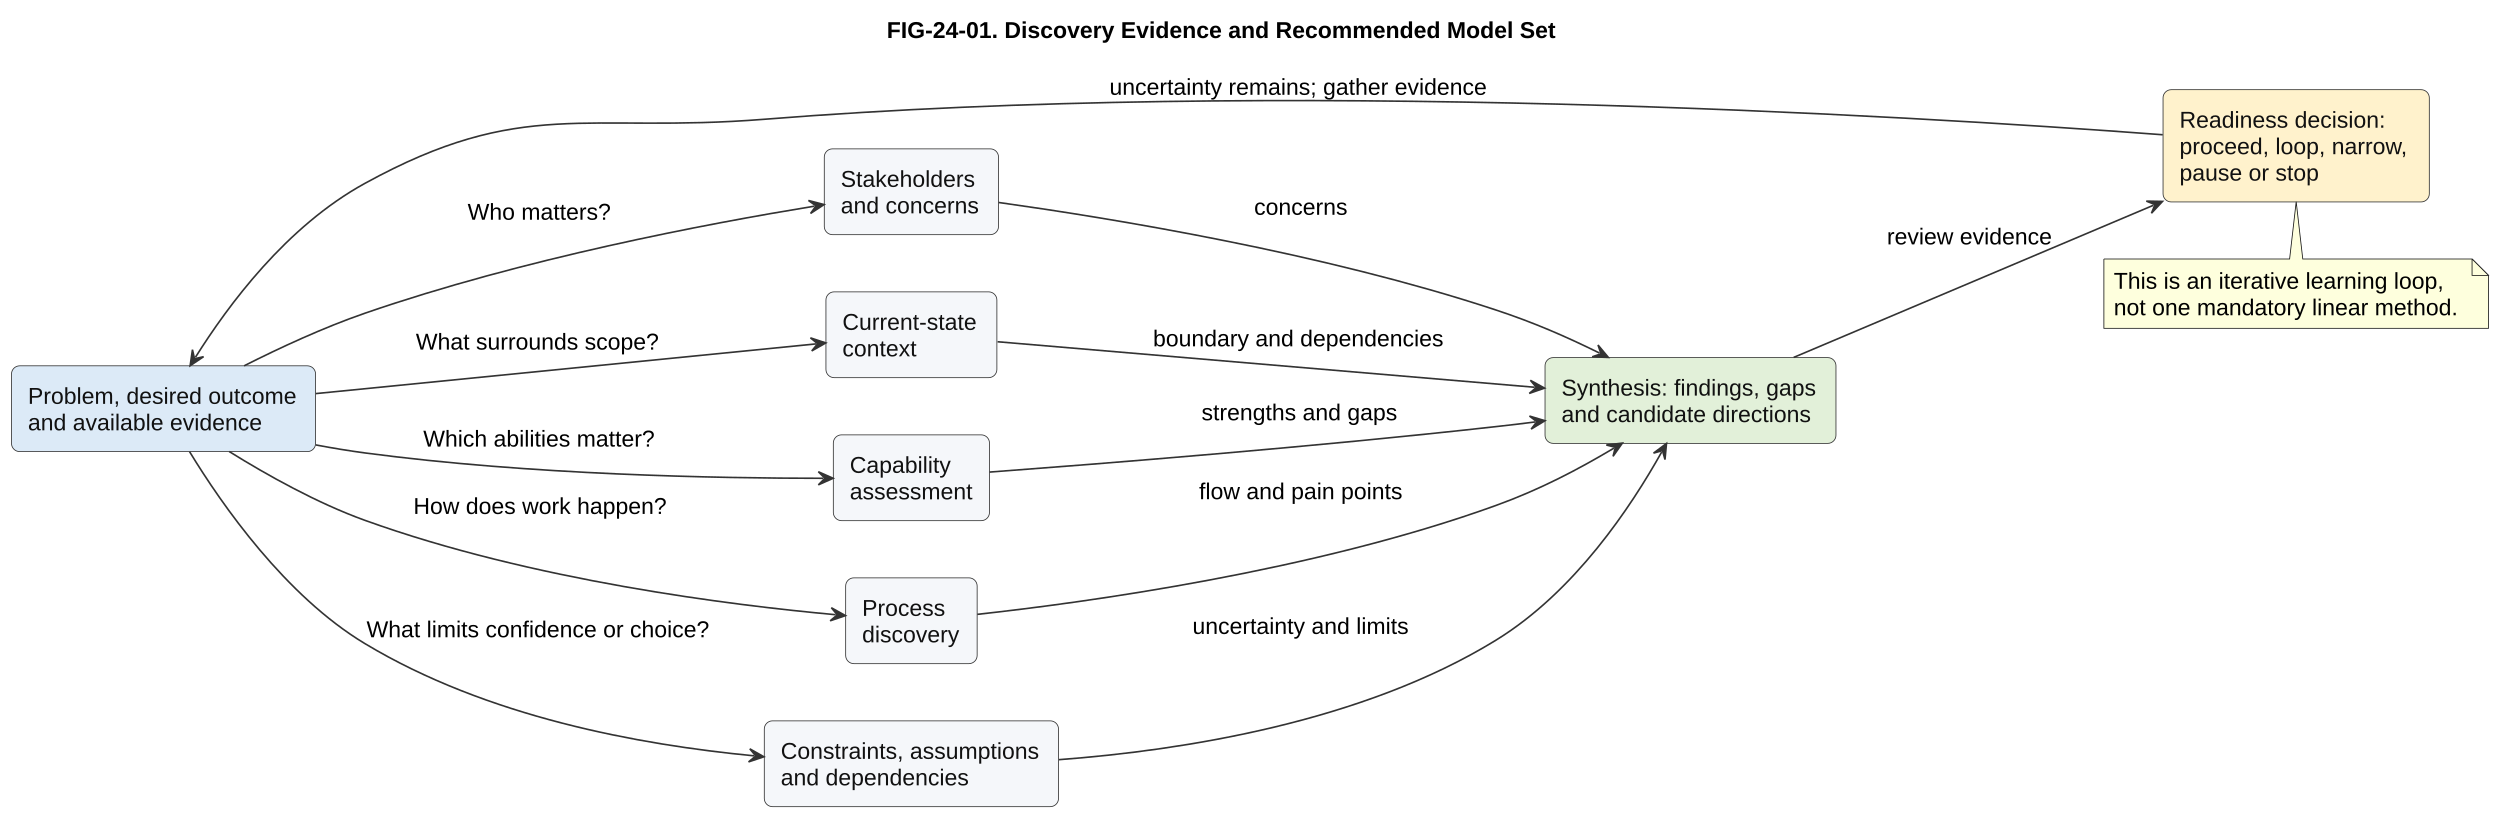
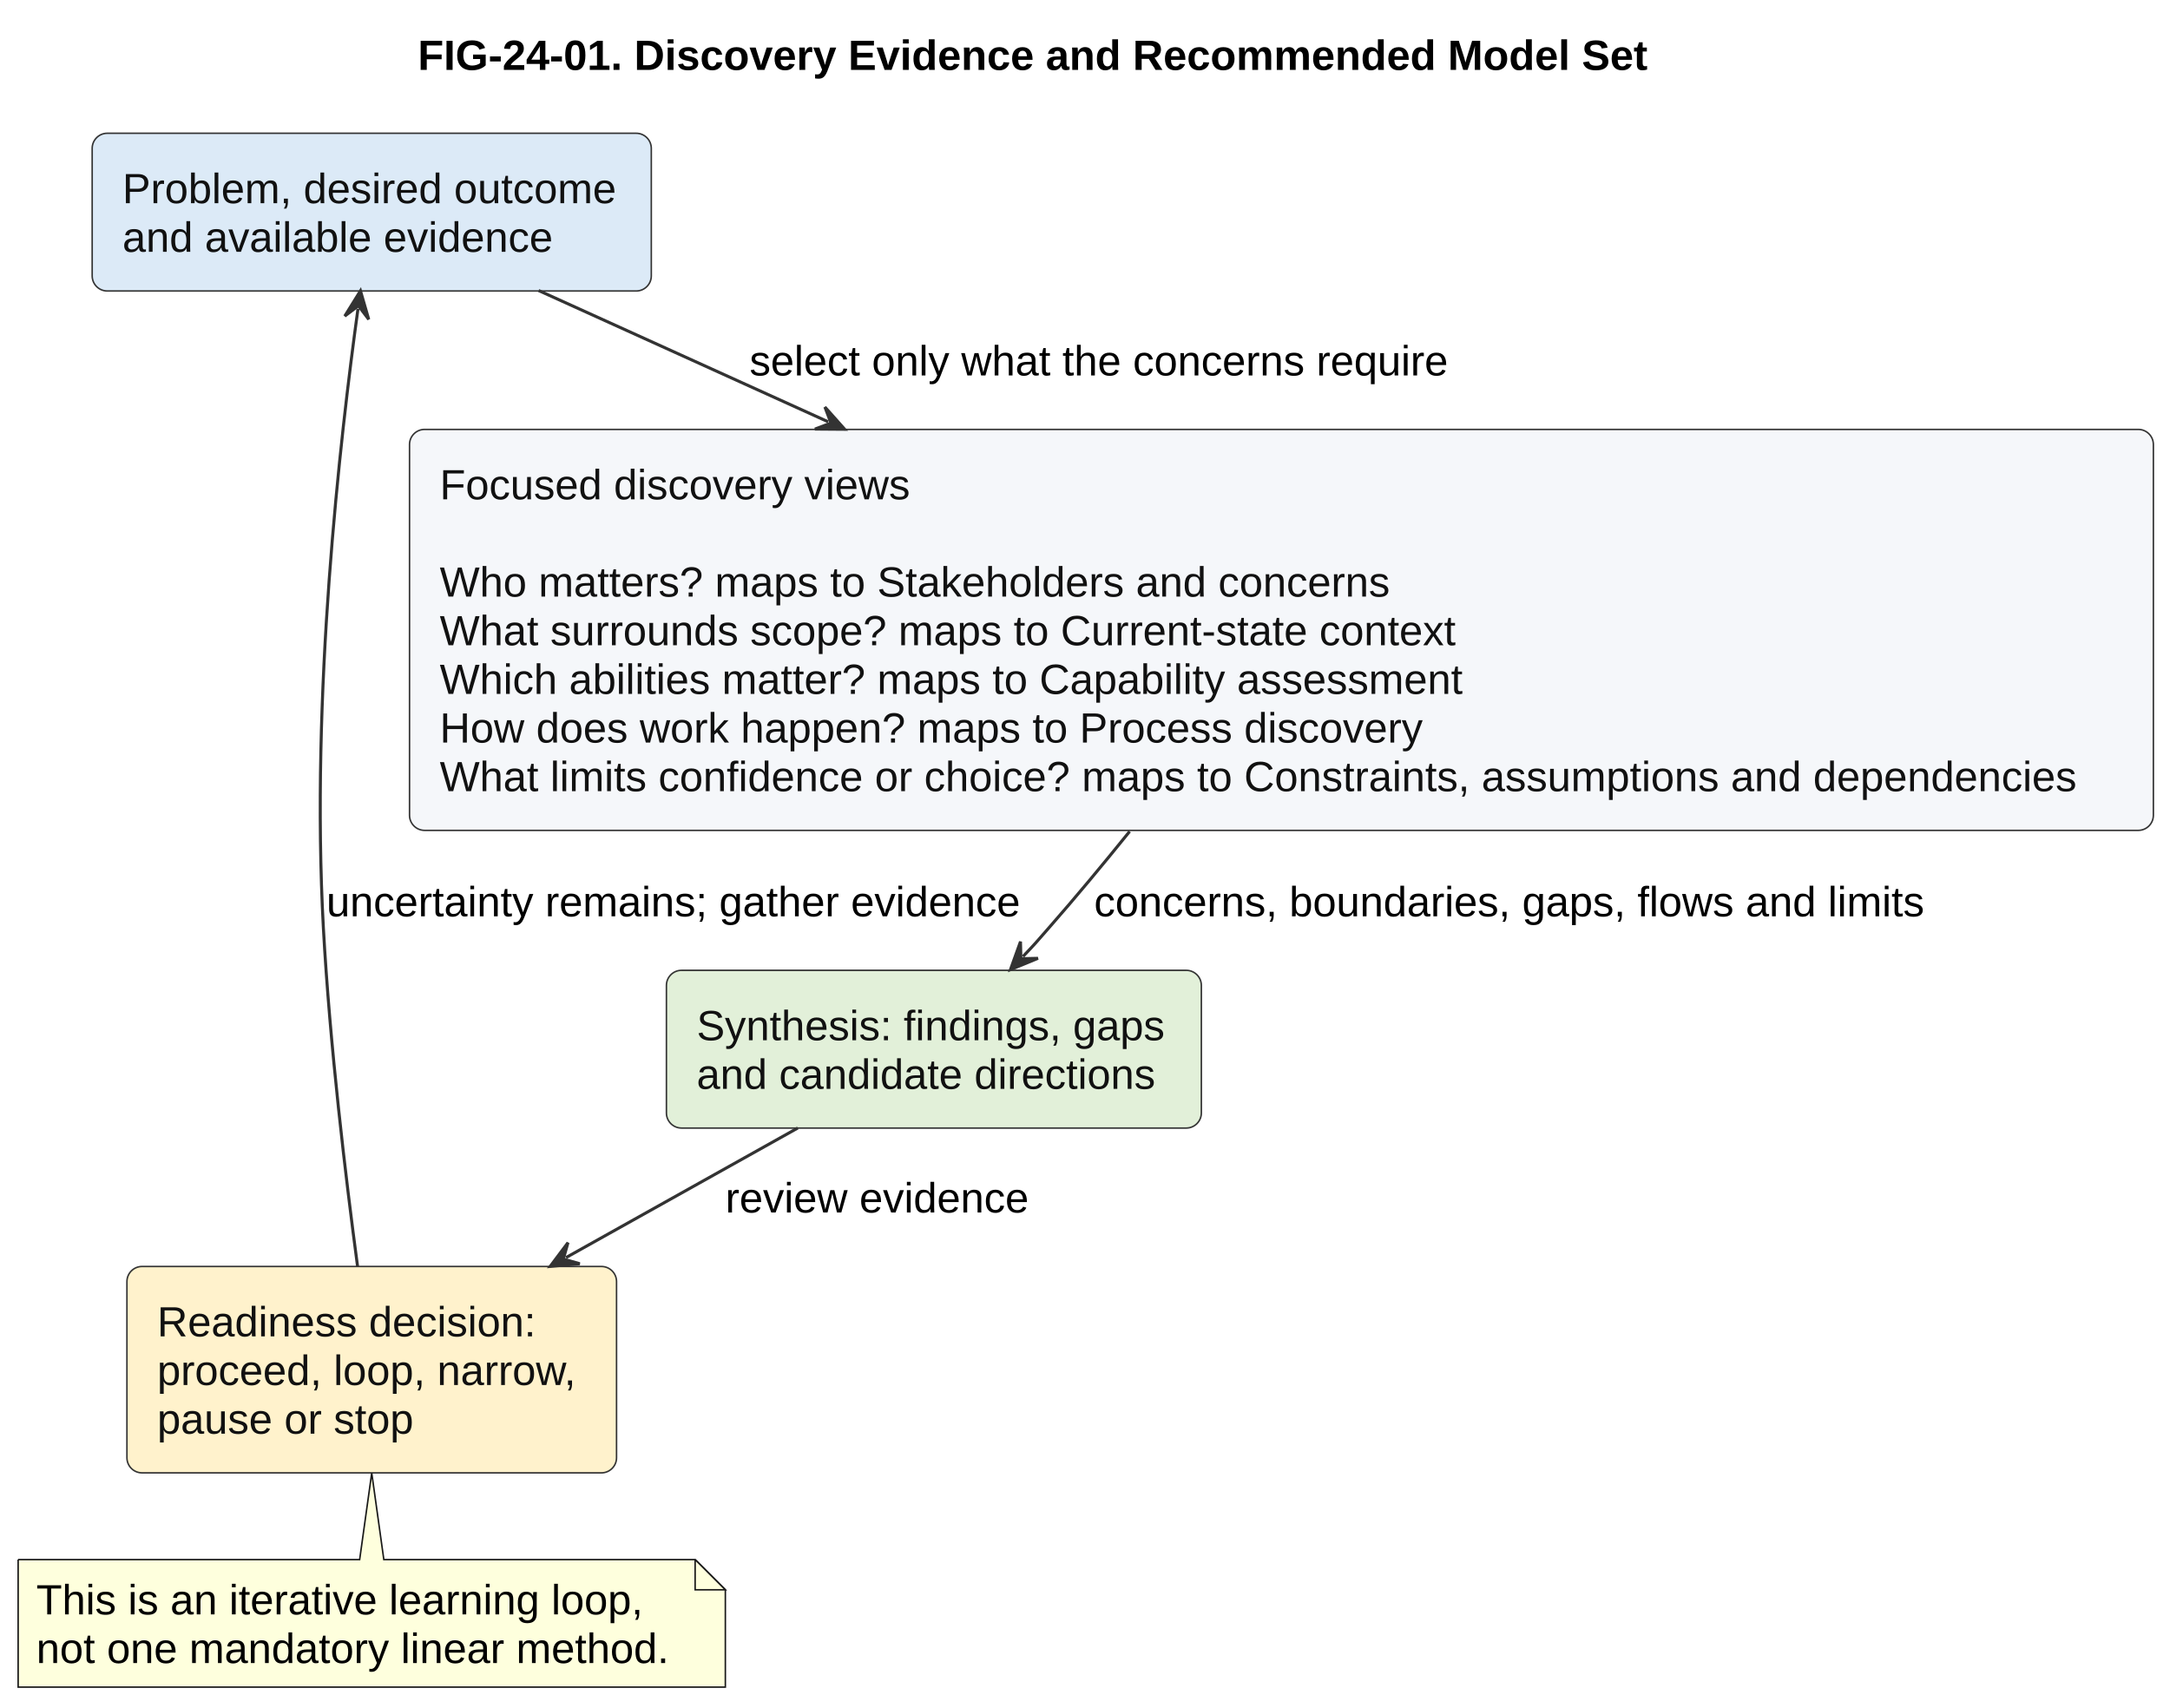
- <svg xmlns="http://www.w3.org/2000/svg" contentStyleType="text/css" height="496px" preserveAspectRatio="none" style="width:1521px;height:496px;background:#FFFFFF;" version="1.1" viewBox="0 0 1521 496" width="1521px" zoomAndPan="magnify">
+ <svg xmlns="http://www.w3.org/2000/svg" contentStyleType="text/css" height="565px" preserveAspectRatio="none" style="width:718px;height:565px;background:#FFFFFF;" version="1.1" viewBox="0 0 718 565" width="718px" zoomAndPan="magnify">
  <defs />
  <g>
-     <text fill="#000000" font-family="Arial" font-size="14" font-weight="bold" lengthAdjust="spacing" textLength="428" x="539.5" y="23.132">FIG-24-01. Discovery Evidence and Recommended Model Set</text>
+     <text fill="#000000" font-family="Arial" font-size="14" font-weight="bold" lengthAdjust="spacing" textLength="428" x="138.25" y="23.132">FIG-24-01. Discovery Evidence and Recommended Model Set</text>
    <g id="elem_Start">
-       <rect fill="#DCEAF7" height="52.197" rx="5" ry="5" style="stroke:#333333;stroke-width:0.5;" width="185" x="7" y="222.565" />
-       <text fill="#111111" font-family="Arial" font-size="14" lengthAdjust="spacing" textLength="165" x="17" y="245.697">Problem, desired outcome</text>
-       <text fill="#111111" font-family="Arial" font-size="14" lengthAdjust="spacing" textLength="145" x="17" y="261.796">and available evidence</text>
+       <rect fill="#DCEAF7" height="52.197" rx="5" ry="5" style="stroke:#333333;stroke-width:0.5;" width="185" x="30.5" y="44.099" />
+       <text fill="#111111" font-family="Arial" font-size="14" lengthAdjust="spacing" textLength="165" x="40.5" y="67.231">Problem, desired outcome</text>
+       <text fill="#111111" font-family="Arial" font-size="14" lengthAdjust="spacing" textLength="145" x="40.5" y="83.329">and available evidence</text>
    </g>
-     <g id="elem_Stake">
-       <rect fill="#F5F7FA" height="52.197" rx="5" ry="5" style="stroke:#333333;stroke-width:0.5;" width="106" x="501.5" y="90.565" />
-       <text fill="#111111" font-family="Arial" font-size="14" lengthAdjust="spacing" textLength="83" x="511.5" y="113.697">Stakeholders</text>
-       <text fill="#111111" font-family="Arial" font-size="14" lengthAdjust="spacing" textLength="86" x="511.5" y="129.796">and concerns</text>
-     </g>
-     <g id="elem_Context">
-       <rect fill="#F5F7FA" height="52.197" rx="5" ry="5" style="stroke:#333333;stroke-width:0.5;" width="104" x="502.5" y="177.565" />
-       <text fill="#111111" font-family="Arial" font-size="14" lengthAdjust="spacing" textLength="84" x="512.5" y="200.697">Current-state</text>
-       <text fill="#111111" font-family="Arial" font-size="14" lengthAdjust="spacing" textLength="45" x="512.5" y="216.796">context</text>
-     </g>
-     <g id="elem_Cap">
-       <rect fill="#F5F7FA" height="52.197" rx="5" ry="5" style="stroke:#333333;stroke-width:0.5;" width="95" x="507" y="264.565" />
-       <text fill="#111111" font-family="Arial" font-size="14" lengthAdjust="spacing" textLength="62" x="517" y="287.697">Capability</text>
-       <text fill="#111111" font-family="Arial" font-size="14" lengthAdjust="spacing" textLength="75" x="517" y="303.796">assessment</text>
-     </g>
-     <g id="elem_Process">
-       <rect fill="#F5F7FA" height="52.197" rx="5" ry="5" style="stroke:#333333;stroke-width:0.5;" width="80" x="514.5" y="351.565" />
-       <text fill="#111111" font-family="Arial" font-size="14" lengthAdjust="spacing" textLength="51" x="524.5" y="374.697">Process</text>
-       <text fill="#111111" font-family="Arial" font-size="14" lengthAdjust="spacing" textLength="60" x="524.5" y="390.796">discovery</text>
-     </g>
-     <g id="elem_Limits">
-       <rect fill="#F5F7FA" height="52.197" rx="5" ry="5" style="stroke:#333333;stroke-width:0.5;" width="179" x="465" y="438.565" />
-       <text fill="#111111" font-family="Arial" font-size="14" lengthAdjust="spacing" textLength="159" x="475" y="461.697">Constraints, assumptions</text>
-       <text fill="#111111" font-family="Arial" font-size="14" lengthAdjust="spacing" textLength="117" x="475" y="477.796">and dependencies</text>
+     <g id="elem_Views">
+       <rect fill="#F5F7FA" height="132.69" rx="5" ry="5" style="stroke:#333333;stroke-width:0.5;" width="577" x="135.5" y="142.099" />
+       <text fill="#111111" font-family="Arial" font-size="14" lengthAdjust="spacing" textLength="157" x="145.5" y="165.231">Focused discovery views</text>
+       <text fill="#111111" font-family="Arial" font-size="14" lengthAdjust="spacing" textLength="4" x="145.5" y="181.329"> </text>
+       <text fill="#111111" font-family="Arial" font-size="14" lengthAdjust="spacing" textLength="327" x="145.5" y="197.428">Who matters?  maps to  Stakeholders and concerns</text>
+       <text fill="#111111" font-family="Arial" font-size="14" lengthAdjust="spacing" textLength="350" x="145.5" y="213.526">What surrounds scope?  maps to  Current-state context</text>
+       <text fill="#111111" font-family="Arial" font-size="14" lengthAdjust="spacing" textLength="349" x="145.5" y="229.625">Which abilities matter?  maps to  Capability assessment</text>
+       <text fill="#111111" font-family="Arial" font-size="14" lengthAdjust="spacing" textLength="335" x="145.5" y="245.724">How does work happen?  maps to  Process discovery</text>
+       <text fill="#111111" font-family="Arial" font-size="14" lengthAdjust="spacing" textLength="557" x="145.5" y="261.822">What limits confidence or choice?  maps to  Constraints, assumptions and dependencies</text>
    </g>
    <g id="elem_Synth">
-       <rect fill="#E2F0D9" height="52.197" rx="5" ry="5" style="stroke:#333333;stroke-width:0.5;" width="177" x="940" y="217.565" />
-       <text fill="#111111" font-family="Arial" font-size="14" lengthAdjust="spacing" textLength="157" x="950" y="240.697">Synthesis: findings, gaps</text>
-       <text fill="#111111" font-family="Arial" font-size="14" lengthAdjust="spacing" textLength="155" x="950" y="256.796">and candidate directions</text>
+       <rect fill="#E2F0D9" height="52.197" rx="5" ry="5" style="stroke:#333333;stroke-width:0.5;" width="177" x="220.5" y="321.099" />
+       <text fill="#111111" font-family="Arial" font-size="14" lengthAdjust="spacing" textLength="157" x="230.5" y="344.231">Synthesis: findings, gaps</text>
+       <text fill="#111111" font-family="Arial" font-size="14" lengthAdjust="spacing" textLength="155" x="230.5" y="360.329">and candidate directions</text>
    </g>
    <g id="elem_Gate">
-       <rect fill="#FFF2CC" height="68.296" rx="5" ry="5" style="stroke:#333333;stroke-width:0.5;" width="162" x="1316" y="54.565" />
-       <text fill="#111111" font-family="Arial" font-size="14" lengthAdjust="spacing" textLength="127" x="1326" y="77.697">Readiness decision:</text>
-       <text fill="#111111" font-family="Arial" font-size="14" lengthAdjust="spacing" textLength="142" x="1326" y="93.796">proceed, loop, narrow,</text>
-       <text fill="#111111" font-family="Arial" font-size="14" lengthAdjust="spacing" textLength="87" x="1326" y="109.894">pause or stop</text>
+       <rect fill="#FFF2CC" height="68.296" rx="5" ry="5" style="stroke:#333333;stroke-width:0.5;" width="162" x="42" y="419.099" />
+       <text fill="#111111" font-family="Arial" font-size="14" lengthAdjust="spacing" textLength="127" x="52" y="442.231">Readiness decision:</text>
+       <text fill="#111111" font-family="Arial" font-size="14" lengthAdjust="spacing" textLength="142" x="52" y="458.329">proceed, loop, narrow,</text>
+       <text fill="#111111" font-family="Arial" font-size="14" lengthAdjust="spacing" textLength="87" x="52" y="474.428">pause or stop</text>
    </g>
-     <g id="elem_GMN23">
-       <path d="M1280,157.565 L1280,199.763 A0,0 0 0 0 1280,199.763 L1514,199.763 A0,0 0 0 0 1514,199.763 L1514,167.565 L1504,157.565 L1401,157.565 L1397,122.745 L1393,157.565 L1280,157.565 A0,0 0 0 0 1280,157.565 " fill="#FEFFDD" style="stroke:#181818;stroke-width:0.5;" />
-       <path d="M1504,157.565 L1504,167.565 L1514,167.565 L1504,157.565 " fill="#FEFFDD" style="stroke:#181818;stroke-width:0.5;" />
-       <text fill="#000000" font-family="Arial" font-size="14" lengthAdjust="spacing" textLength="205" x="1286" y="175.697">This is an iterative learning loop,</text>
-       <text fill="#000000" font-family="Arial" font-size="14" lengthAdjust="spacing" textLength="213" x="1286" y="191.796">not one mandatory linear method.</text>
+     <g id="elem_GMN11">
+       <path d="M6,516.099 L6,558.296 A0,0 0 0 0 6,558.296 L240,558.296 A0,0 0 0 0 240,558.296 L240,526.099 L230,516.099 L127,516.099 L123,487.449 L119,516.099 L6,516.099 A0,0 0 0 0 6,516.099 " fill="#FEFFDD" style="stroke:#181818;stroke-width:0.5;" />
+       <path d="M230,516.099 L230,526.099 L240,526.099 L230,516.099 " fill="#FEFFDD" style="stroke:#181818;stroke-width:0.5;" />
+       <text fill="#000000" font-family="Arial" font-size="14" lengthAdjust="spacing" textLength="205" x="12" y="534.231">This is an iterative learning loop,</text>
+       <text fill="#000000" font-family="Arial" font-size="14" lengthAdjust="spacing" textLength="213" x="12" y="550.329">not one mandatory linear method.</text>
    </g>
-     <g id="link_Start_Stake">
-       <path d="M148.51,222.565 C170.44,211.495 197.03,199.185 222,190.565 C318.15,157.365 429.319,136.277 495.469,125.427 " fill="none" id="Start-to-Stake" style="stroke:#333333;stroke-width:1.0;" />
-       <polygon fill="#333333" points="501.39,124.455,491.861,121.965,496.456,125.265,493.156,129.859,501.39,124.455" style="stroke:#333333;stroke-width:1.0;" />
-       <text fill="#000000" font-family="Arial" font-size="14" lengthAdjust="spacing" textLength="88" x="284.5" y="133.697">Who matters?</text>
+     <g id="link_Start_Views">
+       <path d="M178.21,96.139 C206.89,109.139 237.955,123.231 274.025,139.582 " fill="none" id="Start-to-Views" style="stroke:#333333;stroke-width:1.0;" />
+       <polygon fill="#333333" points="279.49,142.059,272.944,134.7,274.936,139.994,269.641,141.986,279.49,142.059" style="stroke:#333333;stroke-width:1.0;" />
+       <text fill="#000000" font-family="Arial" font-size="14" lengthAdjust="spacing" textLength="235" x="248" y="124.231">select only what the concerns require</text>
    </g>
-     <g id="link_Start_Context">
-       <path d="M192.17,239.455 C285.63,230.175 421.269,216.699 496.449,209.229 " fill="none" id="Start-to-Context" style="stroke:#333333;stroke-width:1.0;" />
-       <polygon fill="#333333" points="502.42,208.635,493.069,205.545,497.445,209.13,493.86,213.506,502.42,208.635" style="stroke:#333333;stroke-width:1.0;" />
-       <text fill="#000000" font-family="Arial" font-size="14" lengthAdjust="spacing" textLength="151" x="253" y="212.697">What surrounds scope?</text>
-     </g>
-     <g id="link_Start_Cap">
-       <path d="M192.08,270.685 C202.13,272.585 212.25,274.275 222,275.565 C322.94,288.965 436.52,291.006 500.88,290.996 " fill="none" id="Start-to-Cap" style="stroke:#333333;stroke-width:1.0;" />
-       <polygon fill="#333333" points="506.88,290.995,497.88,286.995,501.88,290.995,497.88,294.995,506.88,290.995" style="stroke:#333333;stroke-width:1.0;" />
-       <text fill="#000000" font-family="Arial" font-size="14" lengthAdjust="spacing" textLength="142" x="257.5" y="271.697">Which abilities matter?</text>
-     </g>
-     <g id="link_Start_Process">
-       <path d="M139.42,274.695 C162.52,289.065 192.89,306.065 222,316.565 C323.7,353.245 445.285,368.207 508.415,373.997 " fill="none" id="Start-to-Process" style="stroke:#333333;stroke-width:1.0;" />
-       <polygon fill="#333333" points="514.39,374.545,505.793,369.74,509.411,374.089,505.062,377.707,514.39,374.545" style="stroke:#333333;stroke-width:1.0;" />
-       <text fill="#000000" font-family="Arial" font-size="14" lengthAdjust="spacing" textLength="154" x="251.5" y="312.697">How does work happen?</text>
-     </g>
-     <g id="link_Start_Limits">
-       <path d="M115.3,274.755 C135.2,307.415 173.71,362.515 222,391.565 C296.23,436.225 388.548,453.091 458.788,459.851 " fill="none" id="Start-to-Limits" style="stroke:#333333;stroke-width:1.0;" />
-       <polygon fill="#333333" points="464.76,460.425,456.185,455.582,459.783,459.946,455.418,463.545,464.76,460.425" style="stroke:#333333;stroke-width:1.0;" />
-       <text fill="#000000" font-family="Arial" font-size="14" lengthAdjust="spacing" textLength="211" x="223" y="387.697">What limits confidence or choice?</text>
-     </g>
-     <g id="link_Stake_Synth">
-       <path d="M607.57,123.185 C677.58,132.985 805.35,153.995 910,188.565 C933.2,196.235 952.467,204.625 973.157,214.815 " fill="none" id="Stake-to-Synth" style="stroke:#333333;stroke-width:1.0;" />
-       <polygon fill="#333333" points="978.54,217.465,972.233,209.901,974.054,215.256,968.699,217.077,978.54,217.465" style="stroke:#333333;stroke-width:1.0;" />
-       <text fill="#000000" font-family="Arial" font-size="14" lengthAdjust="spacing" textLength="58" x="763" y="130.697">concerns</text>
-     </g>
-     <g id="link_Context_Synth">
-       <path d="M606.91,207.925 C686.83,214.695 835.861,227.329 933.741,235.619 " fill="none" id="Context-to-Synth" style="stroke:#333333;stroke-width:1.0;" />
-       <polygon fill="#333333" points="939.72,236.125,931.09,231.38,934.738,235.703,930.414,239.352,939.72,236.125" style="stroke:#333333;stroke-width:1.0;" />
-       <text fill="#000000" font-family="Arial" font-size="14" lengthAdjust="spacing" textLength="181" x="701.5" y="210.697">boundary and dependencies</text>
-     </g>
-     <g id="link_Cap_Synth">
-       <path d="M602.02,287.215 C669.85,282.165 799.79,271.885 910,259.565 C919.72,258.475 923.928,258.006 934.018,256.716 " fill="none" id="Cap-to-Synth" style="stroke:#333333;stroke-width:1.0;" />
-       <polygon fill="#333333" points="939.97,255.955,930.535,253.129,935.01,256.589,931.55,261.065,939.97,255.955" style="stroke:#333333;stroke-width:1.0;" />
-       <text fill="#000000" font-family="Arial" font-size="14" lengthAdjust="spacing" textLength="122" x="731" y="255.697">strengths and gaps</text>
-     </g>
-     <g id="link_Process_Synth">
-       <path d="M594.57,373.775 C661,366.465 799.53,347.495 910,307.565 C936.87,297.855 959.885,285.765 981.915,272.646 " fill="none" id="Process-to-Synth" style="stroke:#333333;stroke-width:1.0;" />
-       <polygon fill="#333333" points="987.07,269.575,977.291,270.744,982.774,272.134,981.384,277.617,987.07,269.575" style="stroke:#333333;stroke-width:1.0;" />
-       <text fill="#000000" font-family="Arial" font-size="14" lengthAdjust="spacing" textLength="125" x="729.5" y="303.697">flow and pain points</text>
-     </g>
-     <g id="link_Limits_Synth">
-       <path d="M644.26,462.185 C719.91,456.495 828.92,439.365 910,389.565 C958.24,359.935 992.254,308.368 1010.964,275.018 " fill="none" id="Limits-to-Synth" style="stroke:#333333;stroke-width:1.0;" />
-       <polygon fill="#333333" points="1013.9,269.785,1006.008,275.677,1011.454,274.146,1012.985,279.592,1013.9,269.785" style="stroke:#333333;stroke-width:1.0;" />
-       <text fill="#000000" font-family="Arial" font-size="14" lengthAdjust="spacing" textLength="133" x="725.5" y="385.697">uncertainty and limits</text>
+     <g id="link_Views_Synth">
+       <path d="M373.77,275.139 C365.03,285.969 355.89,296.969 347,307.099 C343.01,311.649 342.785,312.021 338.475,316.531 " fill="none" id="Views-to-Synth" style="stroke:#333333;stroke-width:1.0;" />
+       <polygon fill="#333333" points="334.33,320.869,343.44,317.126,337.784,317.254,337.656,311.599,334.33,320.869" style="stroke:#333333;stroke-width:1.0;" />
+       <text fill="#000000" font-family="Arial" font-size="14" lengthAdjust="spacing" textLength="278" x="362" y="303.231">concerns, boundaries, gaps, flows and limits</text>
    </g>
    <g id="link_Synth_Gate">
-       <path d="M1091.26,217.445 C1152.97,191.345 1242.614,153.432 1310.154,124.872 " fill="none" id="Synth-to-Gate" style="stroke:#333333;stroke-width:1.0;" />
-       <polygon fill="#333333" points="1315.68,122.535,1305.833,122.356,1311.075,124.483,1308.948,129.725,1315.68,122.535" style="stroke:#333333;stroke-width:1.0;" />
-       <text fill="#000000" font-family="Arial" font-size="14" lengthAdjust="spacing" textLength="101" x="1148" y="148.697">review evidence</text>
+       <path d="M263.97,373.279 C239.35,387.039 213.797,401.331 187.267,416.161 " fill="none" id="Synth-to-Gate" style="stroke:#333333;stroke-width:1.0;" />
+       <polygon fill="#333333" points="182.03,419.089,191.838,418.189,186.394,416.649,187.934,411.206,182.03,419.089" style="stroke:#333333;stroke-width:1.0;" />
+       <text fill="#000000" font-family="Arial" font-size="14" lengthAdjust="spacing" textLength="101" x="240" y="401.231">review evidence</text>
    </g>
    <g id="link_Start_Gate">
-       <path d="M118.876,217.417 C138.896,185.607 174.07,137.885 222,111.565 C317.88,58.915 355.96,81.255 465,72.565 C779.03,47.525 1154.45,69.875 1315.82,81.985 " fill="none" id="Start-backto-Gate" style="stroke:#333333;stroke-width:1.0;" />
-       <polygon fill="#333333" points="115.68,222.495,123.859,217.009,118.343,218.264,117.088,212.748,115.68,222.495" style="stroke:#333333;stroke-width:1.0;" />
-       <text fill="#000000" font-family="Arial" font-size="14" lengthAdjust="spacing" textLength="234" x="675" y="57.697">uncertainty remains; gather evidence</text>
+       <path d="M118.45,102.172 C112.5,145.302 102.77,230.219 107,307.099 C109.12,345.659 114.39,389.739 118.31,419.069 " fill="none" id="Start-backto-Gate" style="stroke:#333333;stroke-width:1.0;" />
+       <polygon fill="#333333" points="119.27,96.229,114.078,104.598,118.587,101.182,122.002,105.691,119.27,96.229" style="stroke:#333333;stroke-width:1.0;" />
+       <text fill="#000000" font-family="Arial" font-size="14" lengthAdjust="spacing" textLength="234" x="108" y="303.231">uncertainty remains; gather evidence</text>
    </g>
  </g>
</svg>
